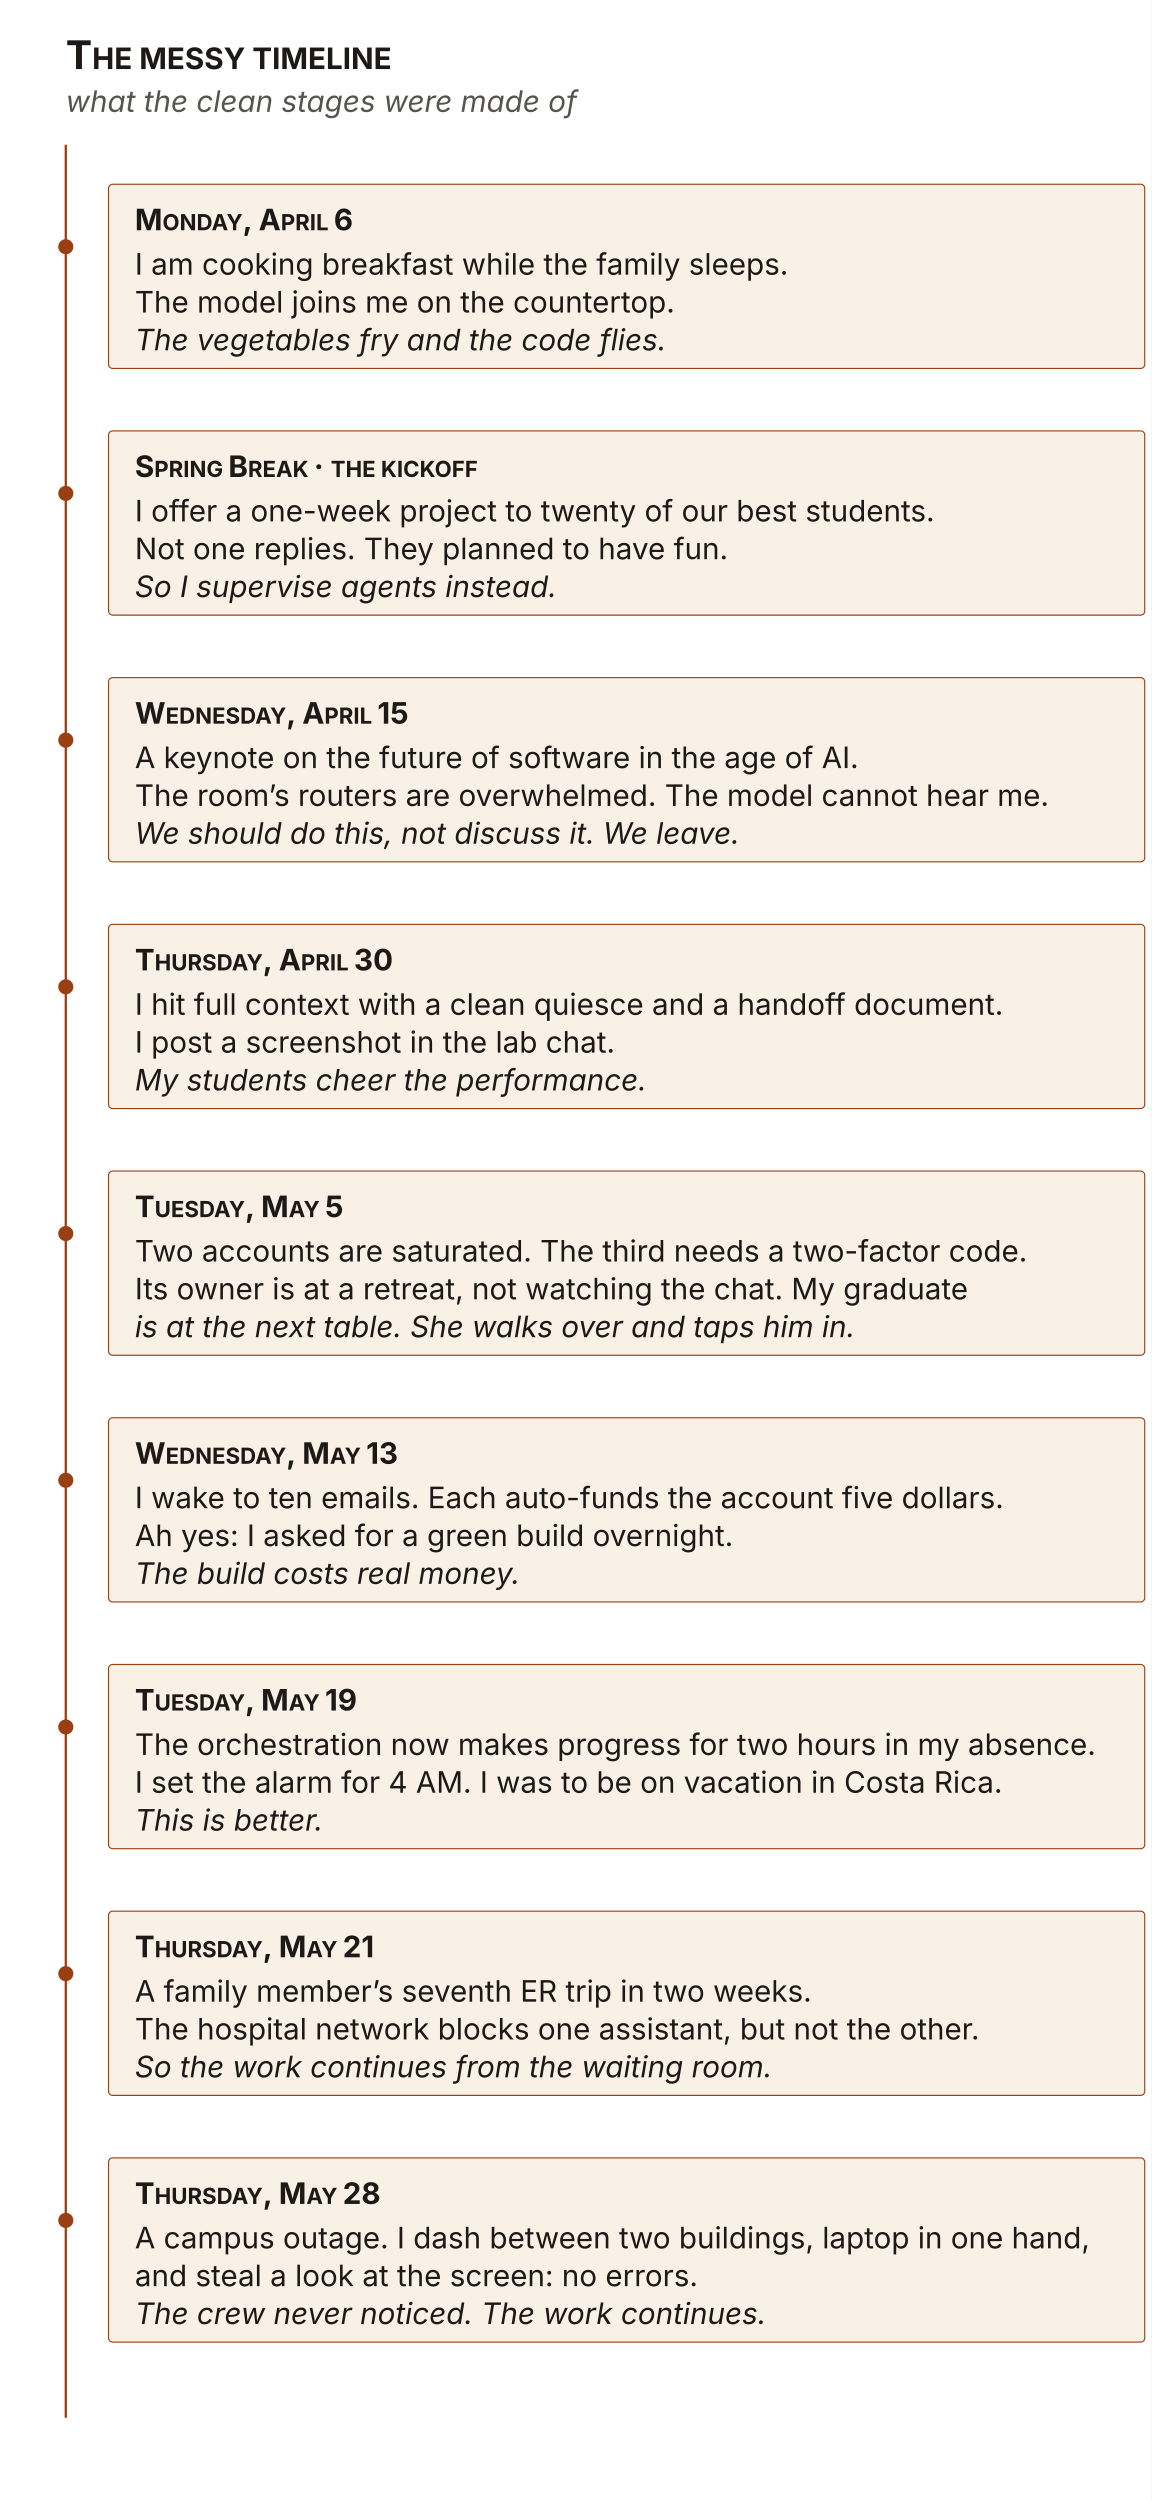
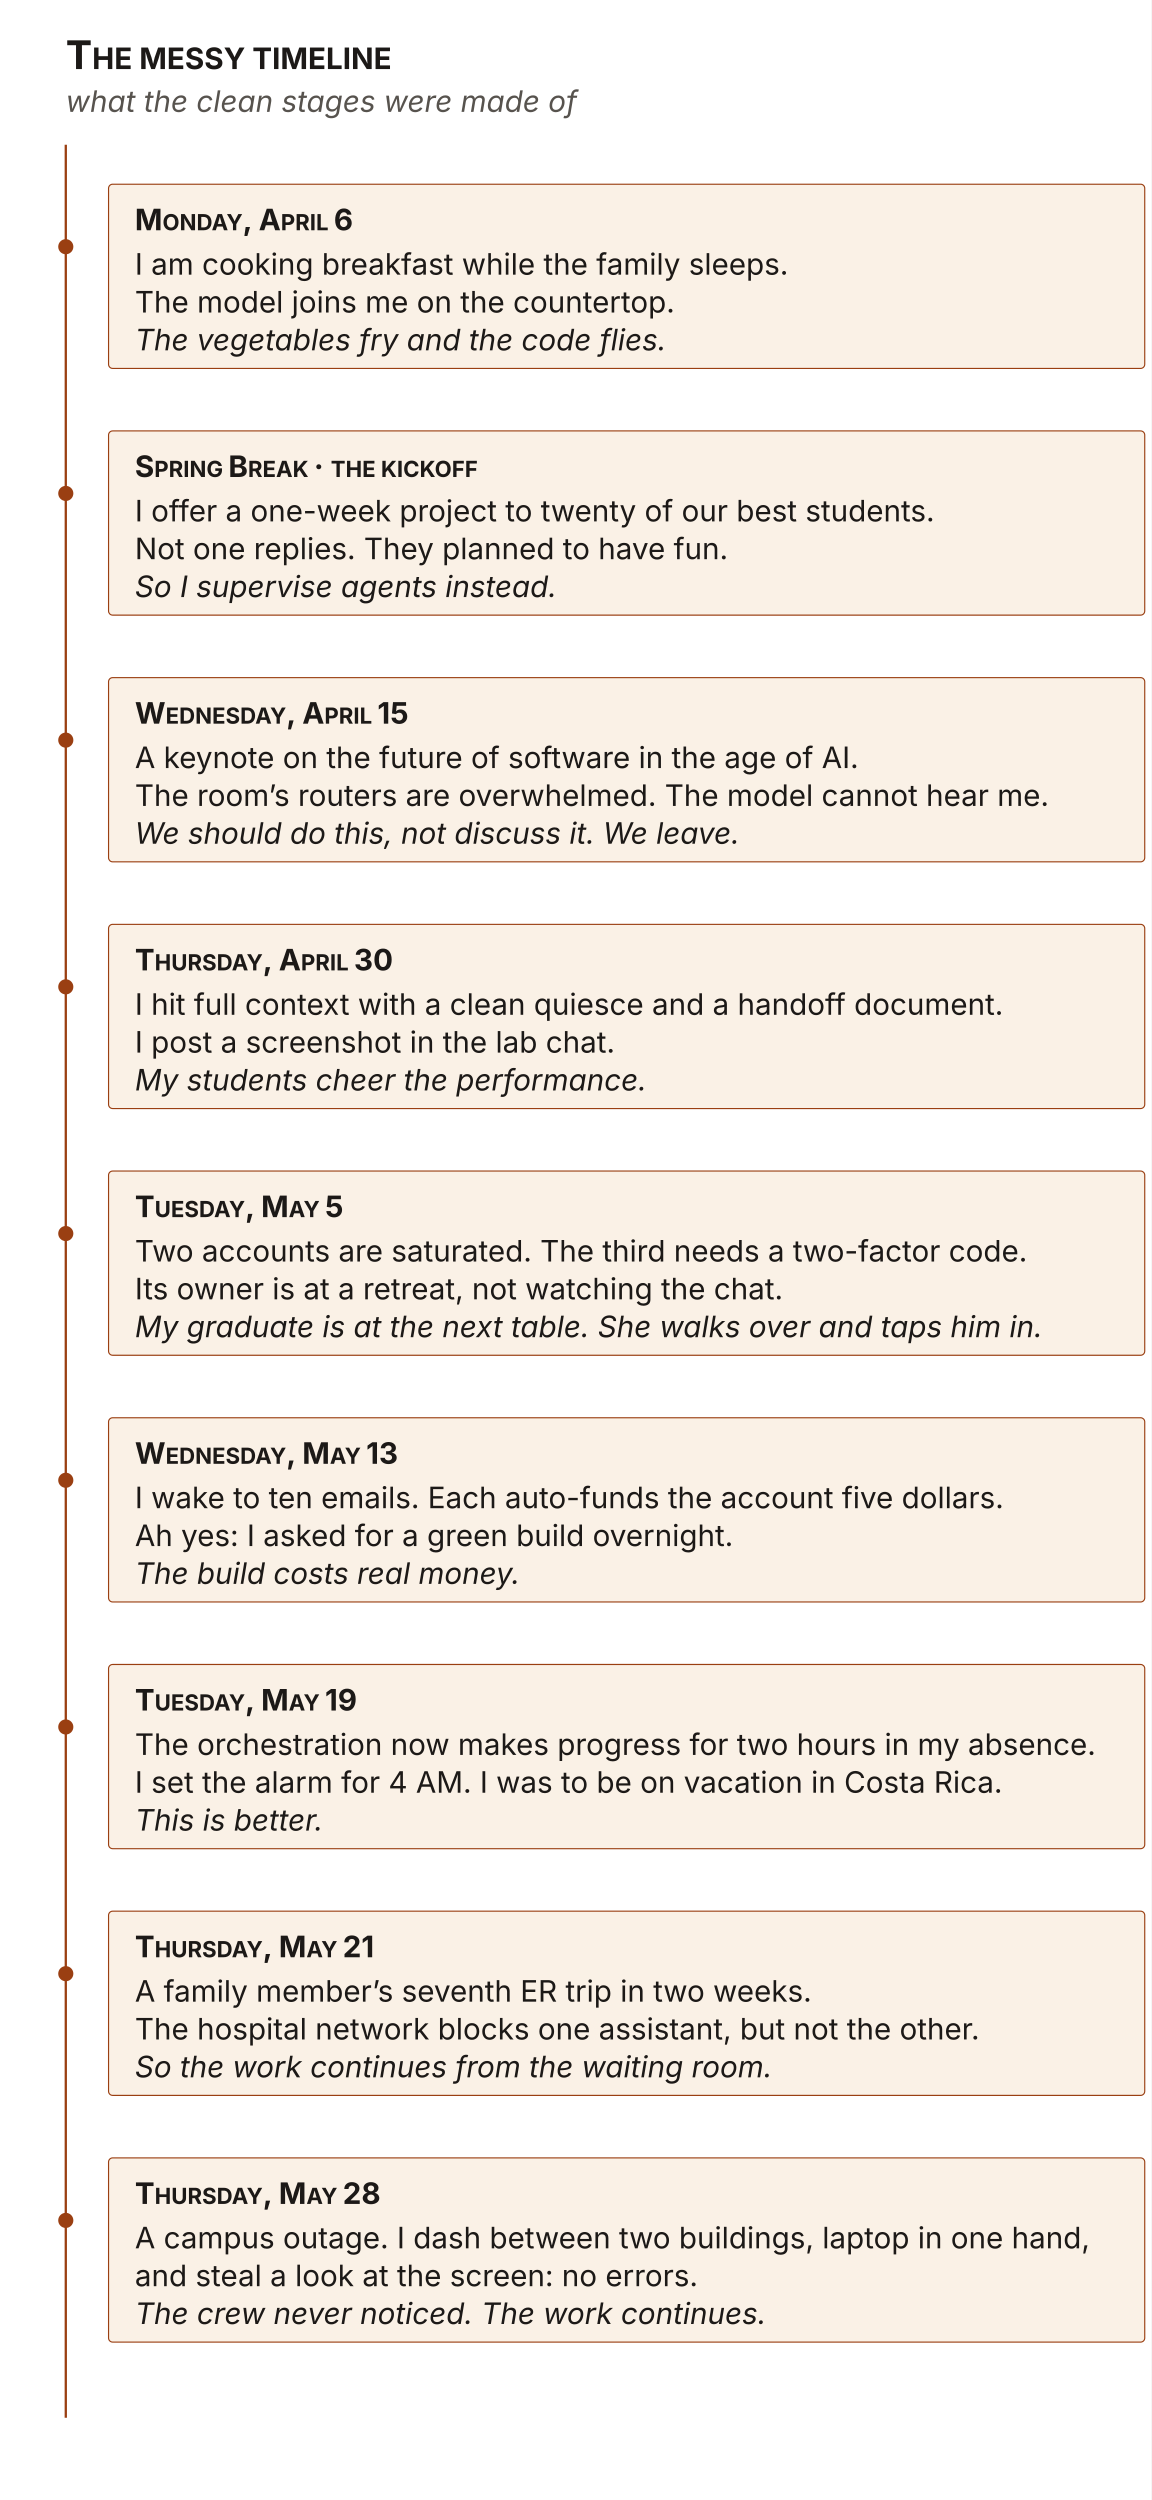
<svg xmlns="http://www.w3.org/2000/svg" viewBox="0 0 700 1520" width="700" height="1520" role="group" aria-labelledby="ptl-title ptl-desc" font-family="'Source Sans 3', -apple-system, 'Segoe UI', sans-serif">
  <rect x="0" y="0" width="700" height="1520" fill="#ffffff" />
  <line x1="40" y1="88" x2="40" y2="1470" stroke="#9a3f12" stroke-width="1.4" />
  <text x="40" y="42" font-size="24" font-weight="bold" fill="#1c1917" font-variant="small-caps">The messy timeline</text>
  <text x="40" y="68" font-size="18" fill="#57534e" font-style="italic">what the clean stages were made of</text>
  <circle cx="40" cy="150" r="4.6" fill="#9a3f12" />
  <g>
    <rect x="66" y="112" width="630" height="112" rx="2.5" fill="#faf1e6" stroke="#9a3f12" stroke-width="0.7" />
    <text x="82" y="140" font-size="18" font-weight="bold" fill="#1c1917" font-variant="small-caps">Monday, April 6</text>
    <text x="82" y="167" font-size="18" fill="#1c1917">I am cooking breakfast while the family sleeps.</text>
    <text x="82" y="190" font-size="18" fill="#1c1917">The model joins me on the countertop.</text>
    <text x="82" y="213" font-size="18" fill="#1c1917" font-style="italic">The vegetables fry and the code flies.</text>
  </g>
  <circle cx="40" cy="300" r="4.6" fill="#9a3f12" />
  <g>
    <rect x="66" y="262" width="630" height="112" rx="2.5" fill="#faf1e6" stroke="#9a3f12" stroke-width="0.7" />
    <text x="82" y="290" font-size="18" font-weight="bold" fill="#1c1917" font-variant="small-caps">Spring Break · the kickoff</text>
    <text x="82" y="317" font-size="18" fill="#1c1917">I offer a one-week project to twenty of our best students.</text>
    <text x="82" y="340" font-size="18" fill="#1c1917">Not one replies. They planned to have fun.</text>
    <text x="82" y="363" font-size="18" fill="#1c1917" font-style="italic">So I supervise agents instead.</text>
  </g>
  <circle cx="40" cy="450" r="4.6" fill="#9a3f12" />
  <g>
    <rect x="66" y="412" width="630" height="112" rx="2.5" fill="#faf1e6" stroke="#9a3f12" stroke-width="0.7" />
    <text x="82" y="440" font-size="18" font-weight="bold" fill="#1c1917" font-variant="small-caps">Wednesday, April 15</text>
    <text x="82" y="467" font-size="18" fill="#1c1917">A keynote on the future of software in the age of AI.</text>
    <text x="82" y="490" font-size="18" fill="#1c1917">The room’s routers are overwhelmed. The model cannot hear me.</text>
    <text x="82" y="513" font-size="18" fill="#1c1917" font-style="italic">We should do this, not discuss it. We leave.</text>
  </g>
  <circle cx="40" cy="600" r="4.6" fill="#9a3f12" />
  <g>
    <rect x="66" y="562" width="630" height="112" rx="2.5" fill="#faf1e6" stroke="#9a3f12" stroke-width="0.7" />
    <text x="82" y="590" font-size="18" font-weight="bold" fill="#1c1917" font-variant="small-caps">Thursday, April 30</text>
    <text x="82" y="617" font-size="18" fill="#1c1917">I hit full context with a clean quiesce and a handoff document.</text>
    <text x="82" y="640" font-size="18" fill="#1c1917">I post a screenshot in the lab chat.</text>
    <text x="82" y="663" font-size="18" fill="#1c1917" font-style="italic">My students cheer the performance.</text>
  </g>
  <circle cx="40" cy="750" r="4.6" fill="#9a3f12" />
  <g>
    <rect x="66" y="712" width="630" height="112" rx="2.5" fill="#faf1e6" stroke="#9a3f12" stroke-width="0.7" />
    <text x="82" y="740" font-size="18" font-weight="bold" fill="#1c1917" font-variant="small-caps">Tuesday, May 5</text>
    <text x="82" y="767" font-size="18" fill="#1c1917">Two accounts are saturated. The third needs a two-factor code.</text>
-     <text x="82" y="790" font-size="18" fill="#1c1917">Its owner is at a retreat, not watching the chat. My graduate</text>
-     <text x="82" y="813" font-size="18" fill="#1c1917" font-style="italic">is at the next table. She walks over and taps him in.</text>
+     <text x="82" y="790" font-size="18" fill="#1c1917">Its owner is at a retreat, not watching the chat.</text>
+     <text x="82" y="813" font-size="18" fill="#1c1917" font-style="italic">My graduate is at the next table. She walks over and taps him in.</text>
  </g>
  <circle cx="40" cy="900" r="4.6" fill="#9a3f12" />
  <g>
    <rect x="66" y="862" width="630" height="112" rx="2.5" fill="#faf1e6" stroke="#9a3f12" stroke-width="0.7" />
    <text x="82" y="890" font-size="18" font-weight="bold" fill="#1c1917" font-variant="small-caps">Wednesday, May 13</text>
    <text x="82" y="917" font-size="18" fill="#1c1917">I wake to ten emails. Each auto-funds the account five dollars.</text>
    <text x="82" y="940" font-size="18" fill="#1c1917">Ah yes: I asked for a green build overnight.</text>
    <text x="82" y="963" font-size="18" fill="#1c1917" font-style="italic">The build costs real money.</text>
  </g>
  <circle cx="40" cy="1050" r="4.6" fill="#9a3f12" />
  <g>
    <rect x="66" y="1012" width="630" height="112" rx="2.5" fill="#faf1e6" stroke="#9a3f12" stroke-width="0.7" />
    <text x="82" y="1040" font-size="18" font-weight="bold" fill="#1c1917" font-variant="small-caps">Tuesday, May 19</text>
    <text x="82" y="1067" font-size="18" fill="#1c1917">The orchestration now makes progress for two hours in my absence.</text>
    <text x="82" y="1090" font-size="18" fill="#1c1917">I set the alarm for 4 AM. I was to be on vacation in Costa Rica.</text>
    <text x="82" y="1113" font-size="18" fill="#1c1917" font-style="italic">This is better.</text>
  </g>
  <circle cx="40" cy="1200" r="4.6" fill="#9a3f12" />
  <g>
    <rect x="66" y="1162" width="630" height="112" rx="2.5" fill="#faf1e6" stroke="#9a3f12" stroke-width="0.7" />
    <text x="82" y="1190" font-size="18" font-weight="bold" fill="#1c1917" font-variant="small-caps">Thursday, May 21</text>
    <text x="82" y="1217" font-size="18" fill="#1c1917">A family member’s seventh ER trip in two weeks.</text>
    <text x="82" y="1240" font-size="18" fill="#1c1917">The hospital network blocks one assistant, but not the other.</text>
    <text x="82" y="1263" font-size="18" fill="#1c1917" font-style="italic">So the work continues from the waiting room.</text>
  </g>
  <circle cx="40" cy="1350" r="4.6" fill="#9a3f12" />
  <g>
    <rect x="66" y="1312" width="630" height="112" rx="2.5" fill="#faf1e6" stroke="#9a3f12" stroke-width="0.7" />
    <text x="82" y="1340" font-size="18" font-weight="bold" fill="#1c1917" font-variant="small-caps">Thursday, May 28</text>
    <text x="82" y="1367" font-size="18" fill="#1c1917">A campus outage. I dash between two buildings, laptop in one hand,</text>
    <text x="82" y="1390" font-size="18" fill="#1c1917">and steal a look at the screen: no errors.</text>
    <text x="82" y="1413" font-size="18" fill="#1c1917" font-style="italic">The crew never noticed. The work continues.</text>
  </g>
</svg>
